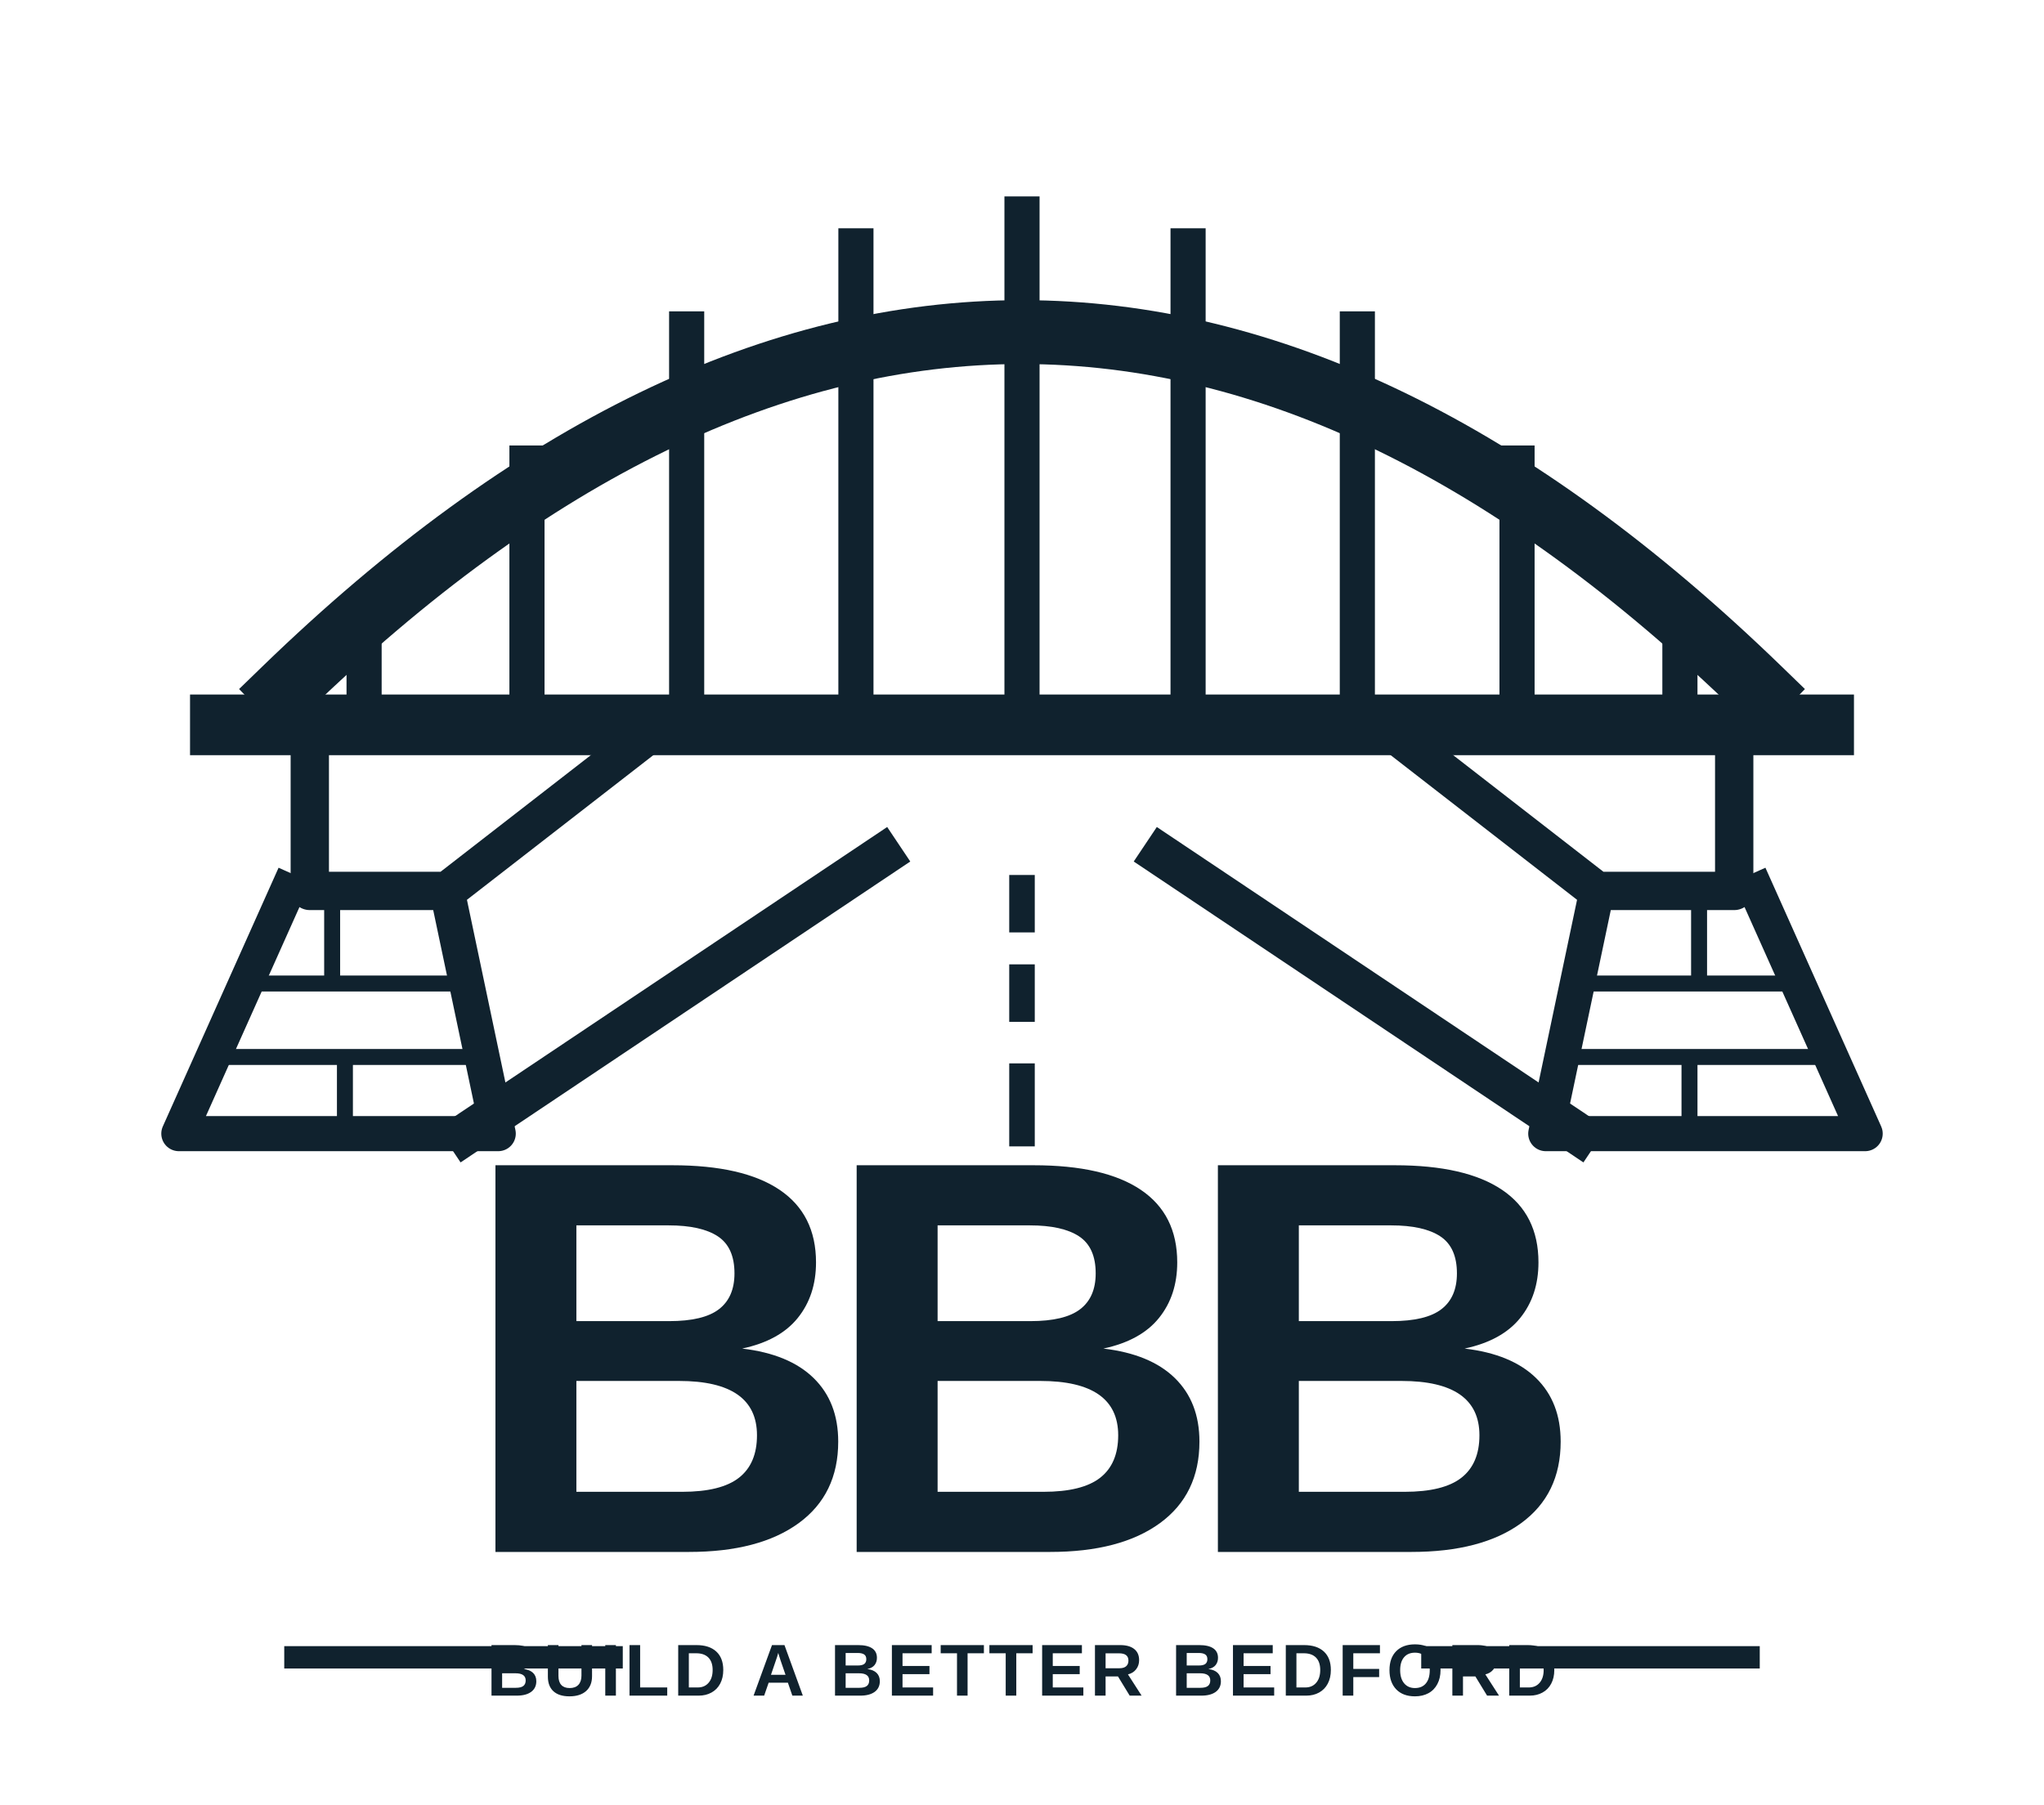
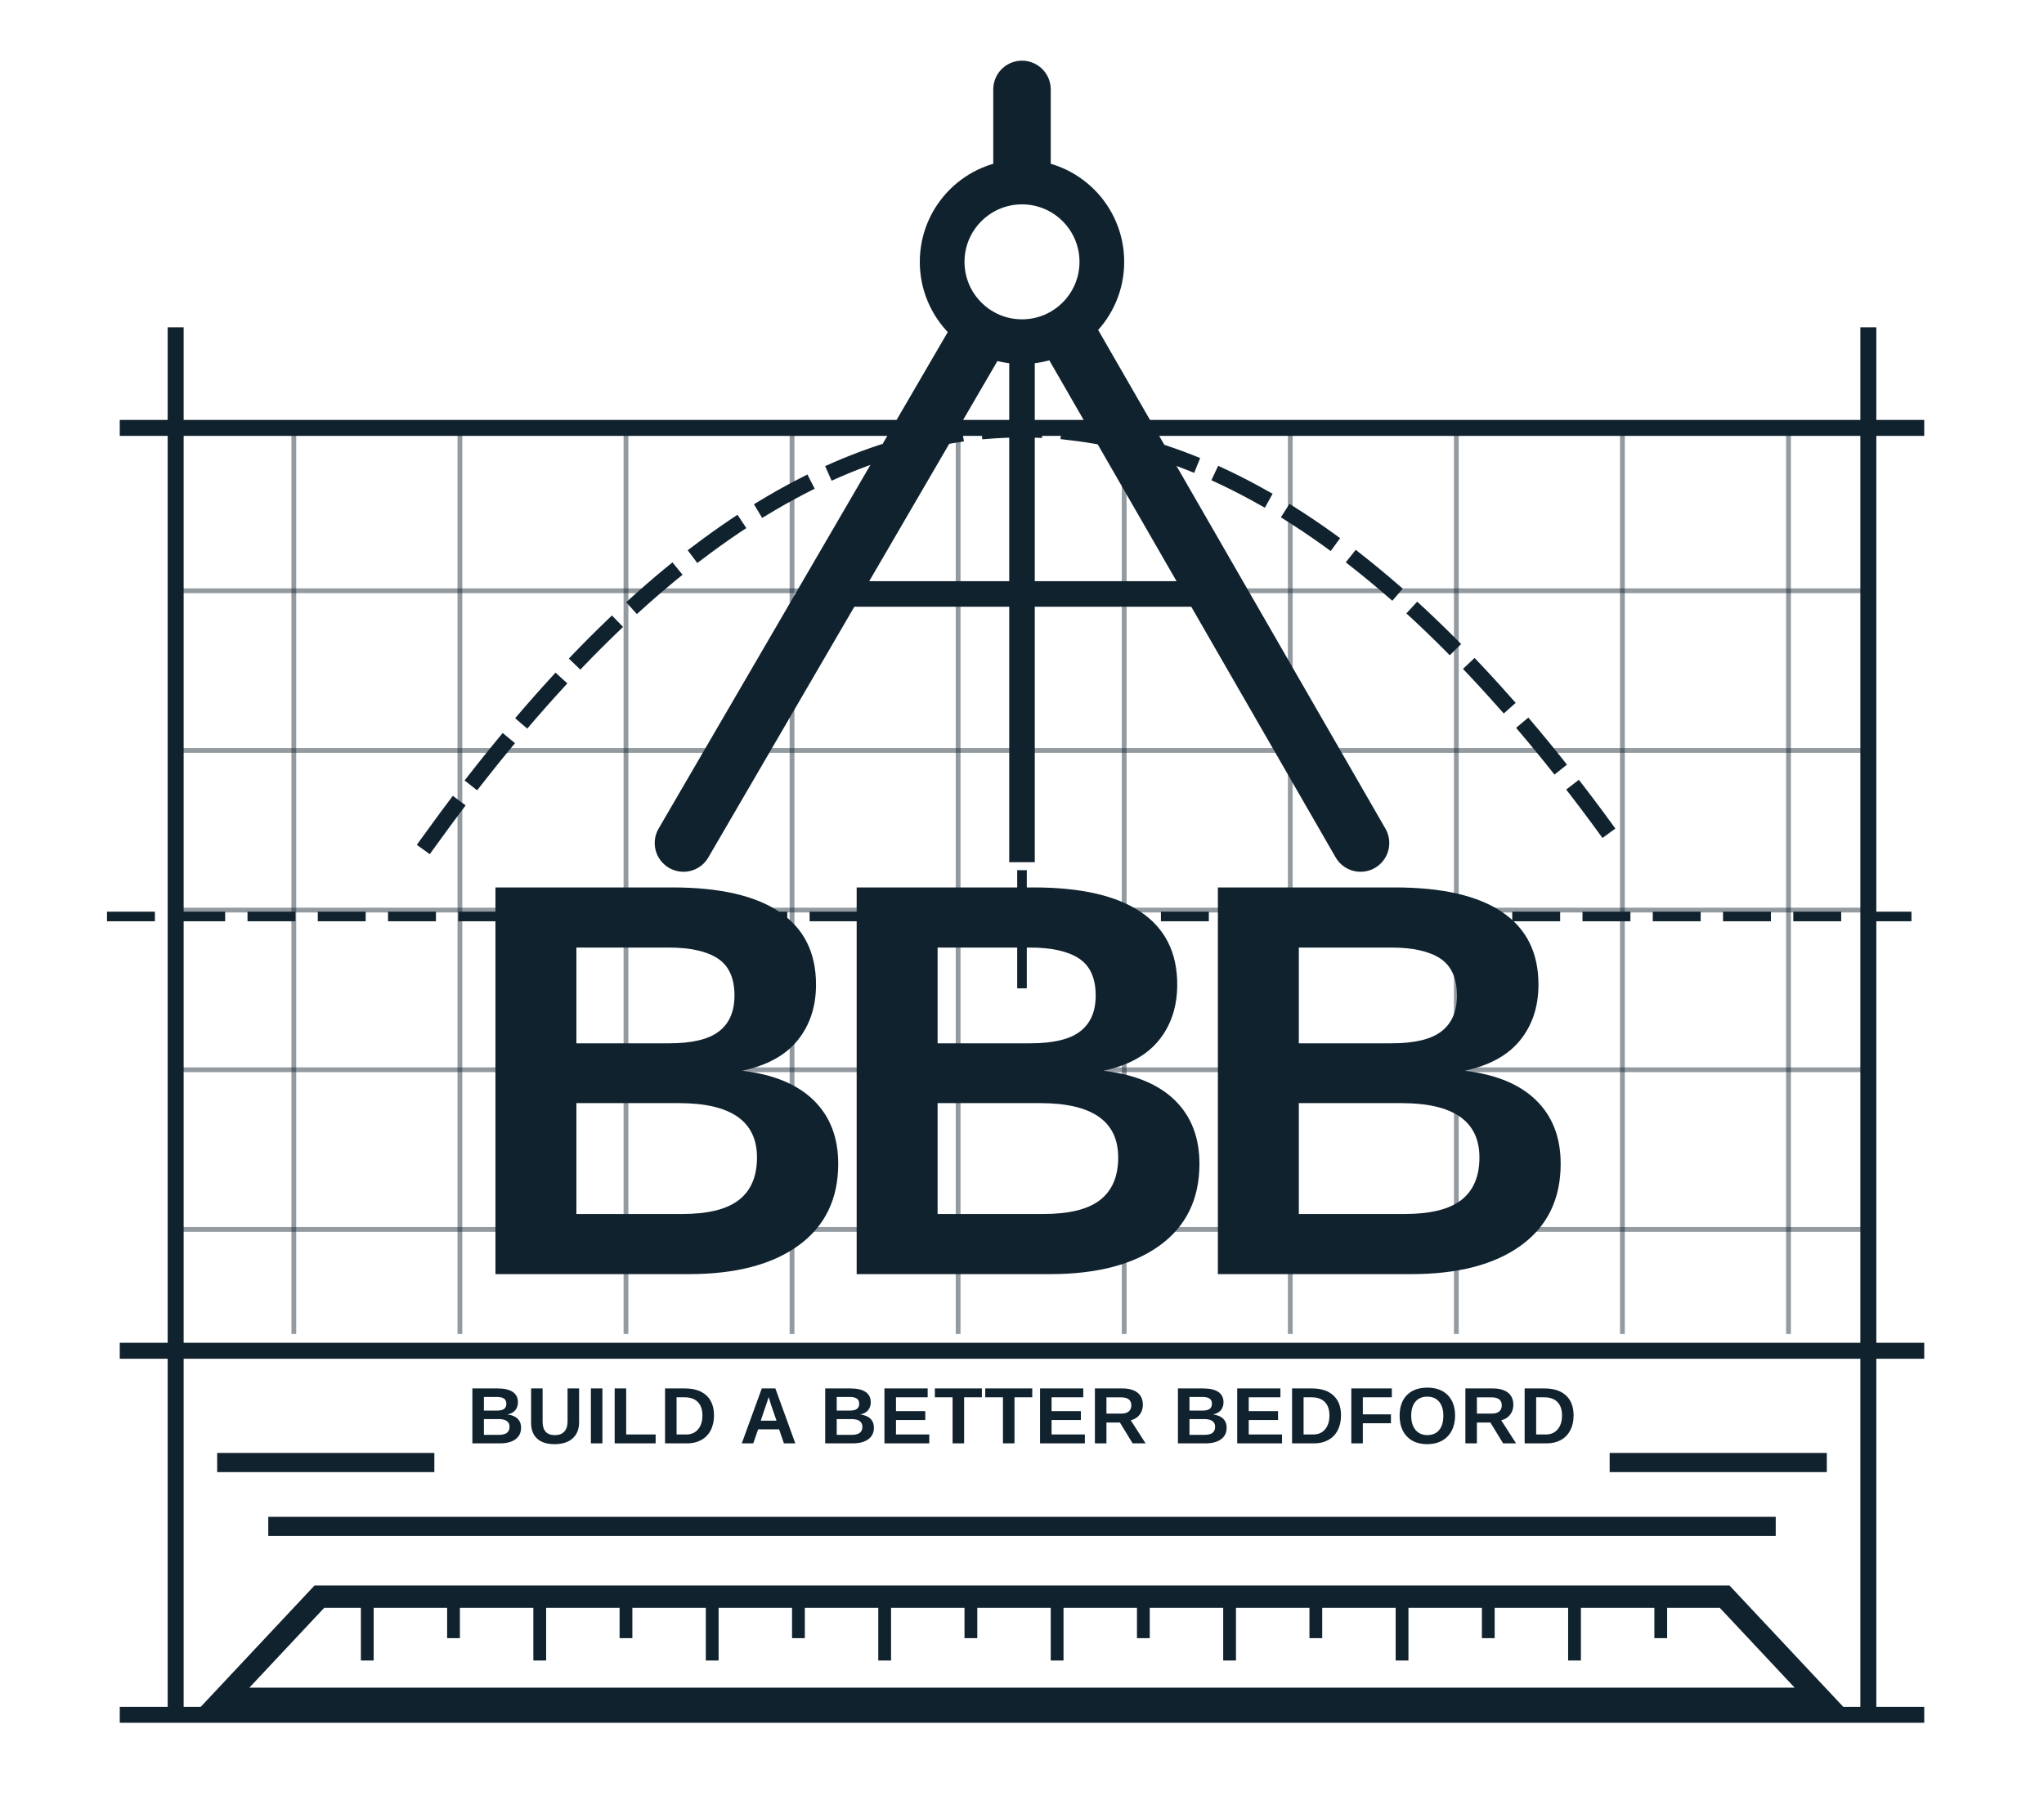
<svg xmlns="http://www.w3.org/2000/svg" viewBox="0 0 640 565" role="img" aria-labelledby="title desc">
-   <g fill="none" stroke="#10222e" stroke-linejoin="round" stroke-linecap="square">
-     <path d="M89 216 Q320 -8 551 216" stroke-width="20" />
-     <path d="M69 227H571" stroke-width="19" />
-     <path d="M114 198v20 M165 145v73 M215 103v115 M268 77v141 M320 67v151 M372 77v141 M425 103v115 M475 145v73 M526 198v20" stroke-width="11" />
-     <path d="M97 227v52h43l67-52 M543 227v52h-43l-67-52" stroke-width="12" />
-     <path d="M90 279L56 355h100l-16-76 M550 279l34 76H484l16-76" stroke-width="11" />
-     <path d="M75 308h71M66 331h85M494 308h71M489 331h85M104 280v26M108 331v24M532 280v26M529 331v24" stroke-width="5" />
-     <path d="M276 268L146 355 M364 268l130 87" stroke-width="13" />
-     <path d="M320 278v15M320 306v15M320 337v18" stroke-width="8" stroke-dasharray="10 8" />
+   <g fill="none" stroke="#10222e" stroke-linecap="square" stroke-linejoin="miter">
+     <path d="M55 105v432M585 105v432M40 134h560M40 423h560M40 537h560" stroke-width="5" />
+     <path d="M92 135v282M144 135v282M196 135v282M248 135v282M300 135v282M352 135v282M404 135v282M456 135v282M508 135v282M560 135v282" stroke-width="1.5" opacity=".45" />
+     <path d="M55 185h530M55 235h530M55 285h530M55 335h530M55 385h530" stroke-width="1.5" opacity=".45" />
+     <circle cx="320" cy="82" r="25" stroke-width="14" />
+     <path d="M320 54V28M306 106L214 264M335 106l91 158" stroke-width="18" stroke-linecap="round" />
+     <path d="M263 186h113M320 106v160" stroke-width="8" />
+     <path d="M134 264Q320 5 506 264" stroke-width="5" stroke-dasharray="14 11" />
+     <path d="M320 120v195M35 287h570" stroke-width="3" stroke-dasharray="12 10" />
+     <path d="M100 500h440l30 32H70z" stroke-width="7" />
+     <path d="M115 501v17M142 501v10M169 501v17M196 501v10M223 501v17M250 501v10M277 501v17M304 501v10M331 501v17M358 501v10M385 501v17M412 501v10M439 501v17M466 501v10M493 501v17M520 501v10" stroke-width="4" />
  </g>
-   <g fill="#10222e" font-family="Arial,Helvetica,sans-serif" font-weight="900">
-     <text x="320" y="486" font-size="176" letter-spacing="-14" text-anchor="middle">BBB</text>
-   </g>
-   <path d="M89 519H195M445 519h106" stroke="#10222e" stroke-width="7" />
-   <text x="320" y="531" text-anchor="middle" fill="#10222e" font-family="Arial,Helvetica,sans-serif" font-size="23" font-weight="700" letter-spacing="1.2">BUILD A BETTER BEDFORD</text>
+   <text x="320" y="399" text-anchor="middle" font-family="Arial,Helvetica,sans-serif" font-size="176" letter-spacing="-14" font-weight="900" fill="#10222e">BBB</text>
+   <path d="M68 458h68M504 458h68M84 478h472" stroke="#10222e" stroke-width="6" />
+   <text x="320" y="452" fill="#10222e" font-family="Arial,Helvetica,sans-serif" font-size="25" font-weight="750" text-anchor="middle" letter-spacing=".5">BUILD A BETTER BEDFORD</text>
</svg>
